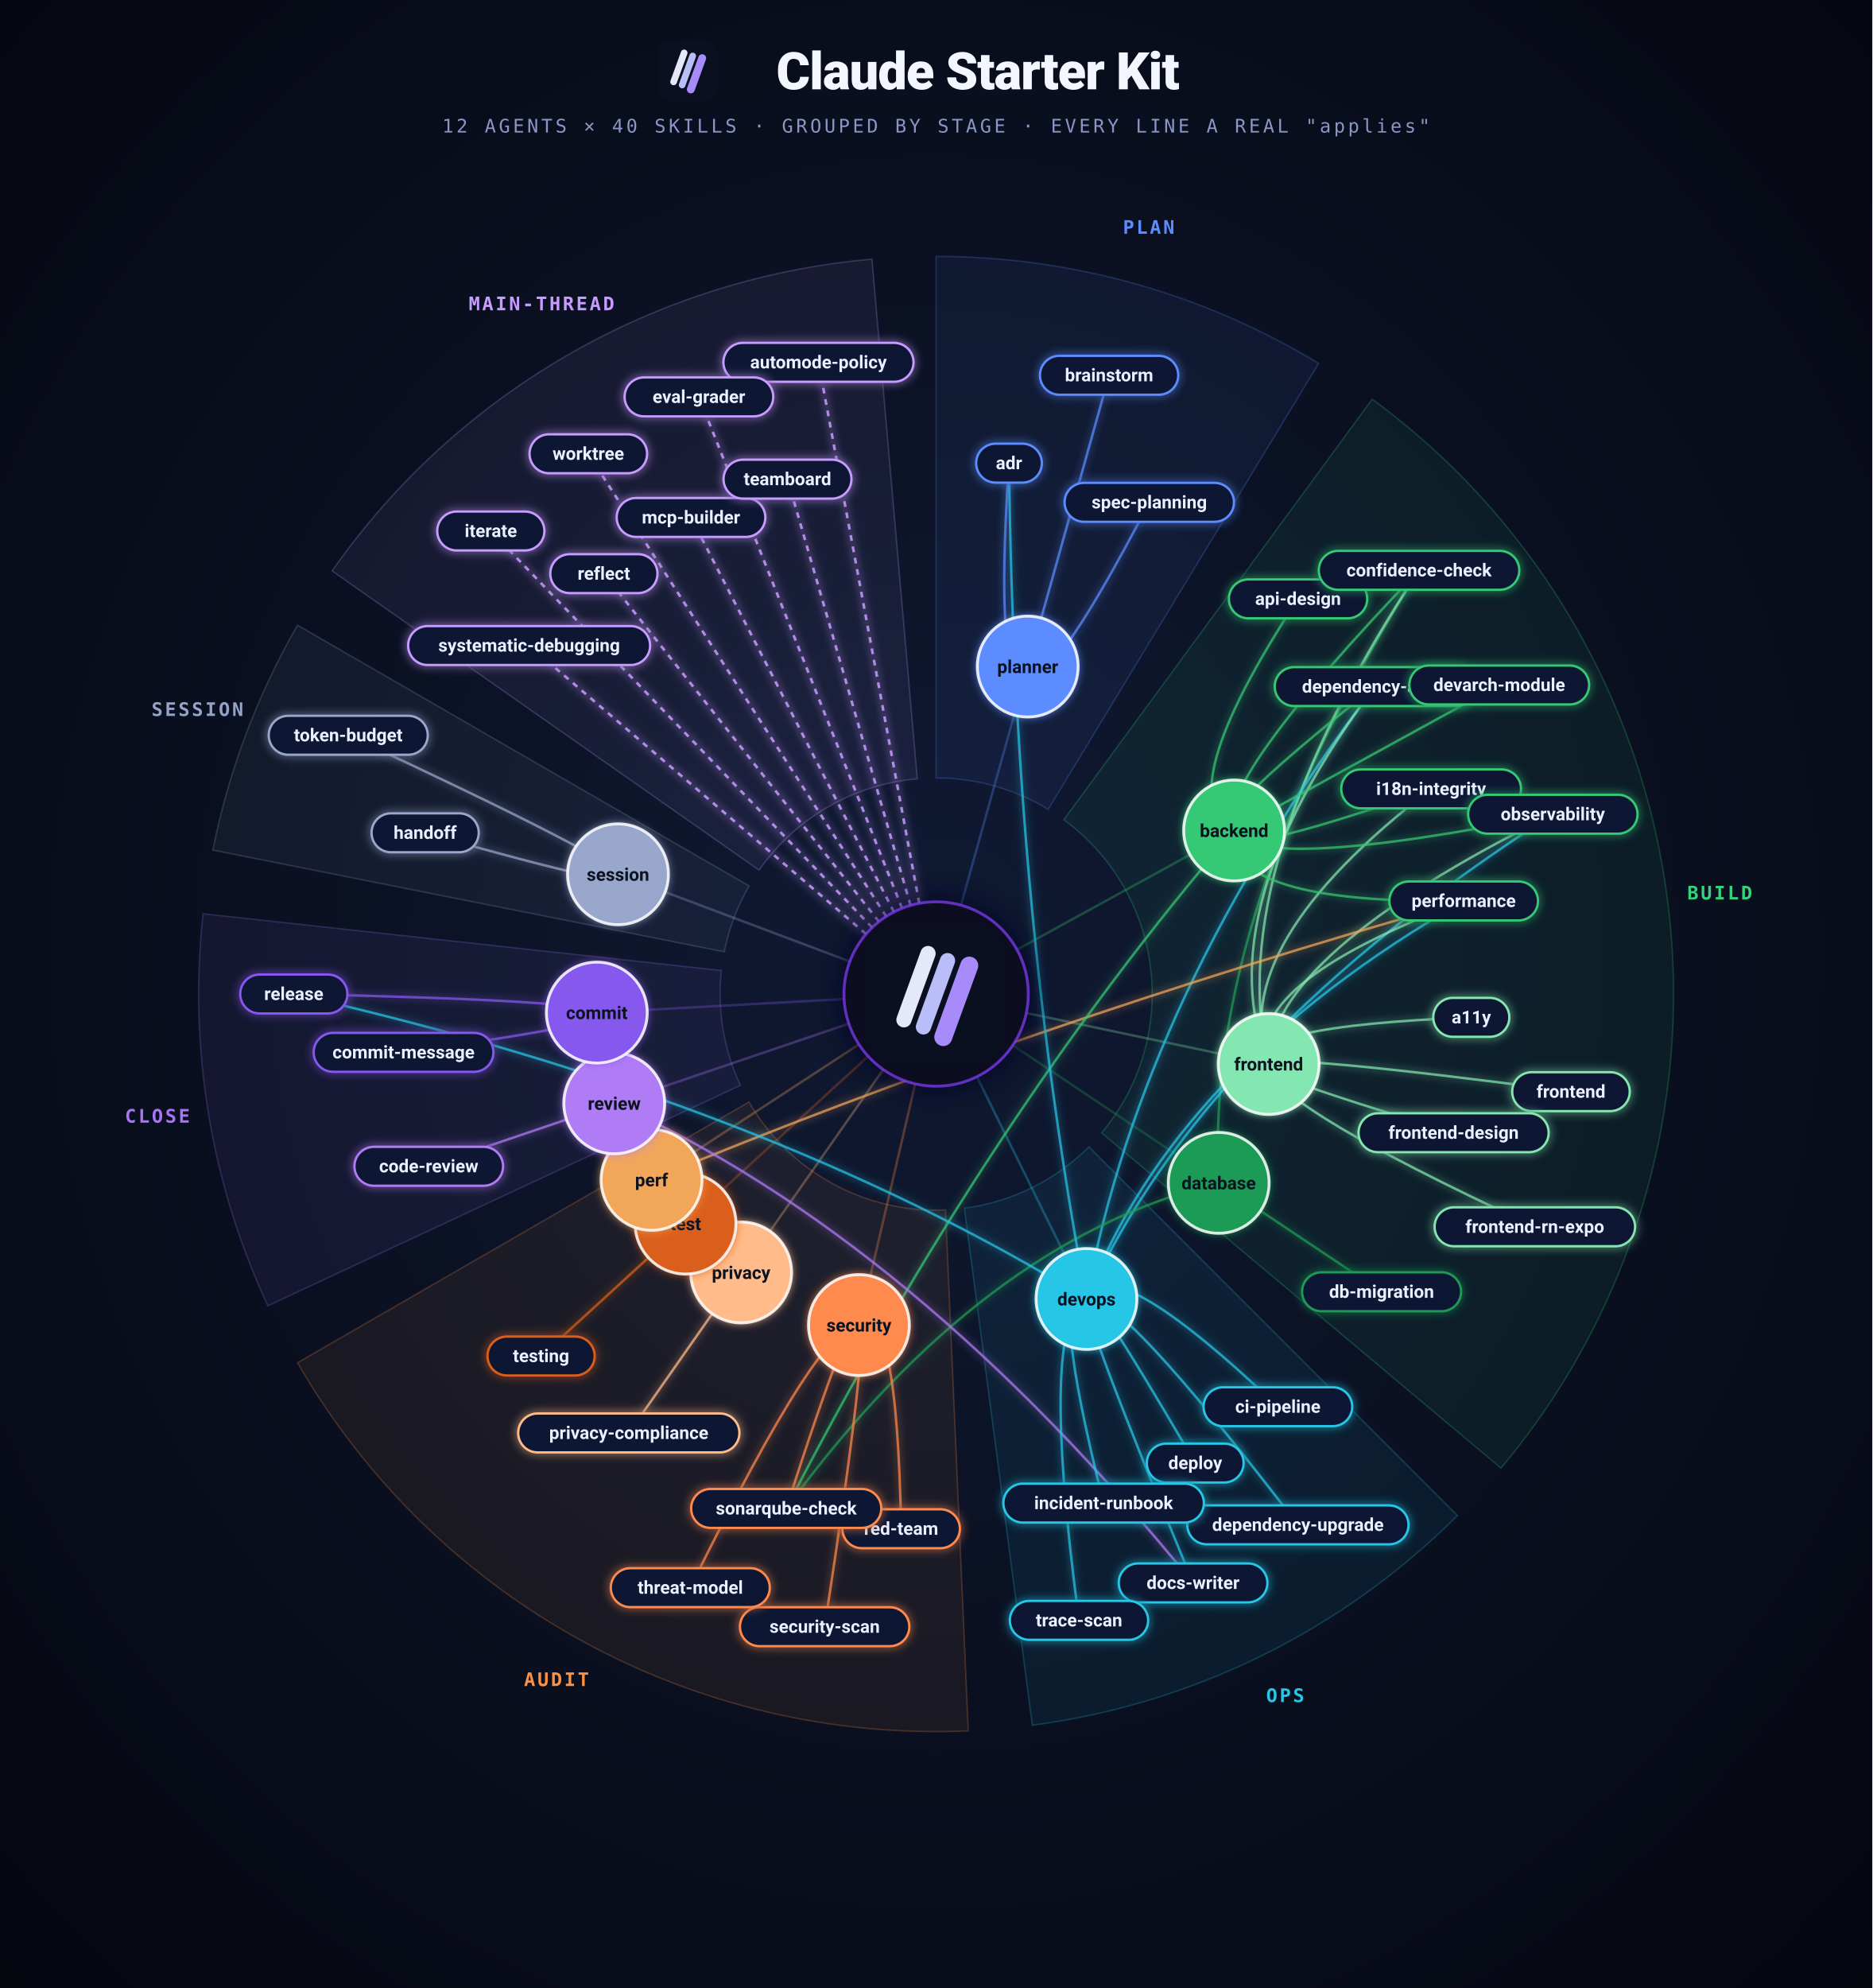
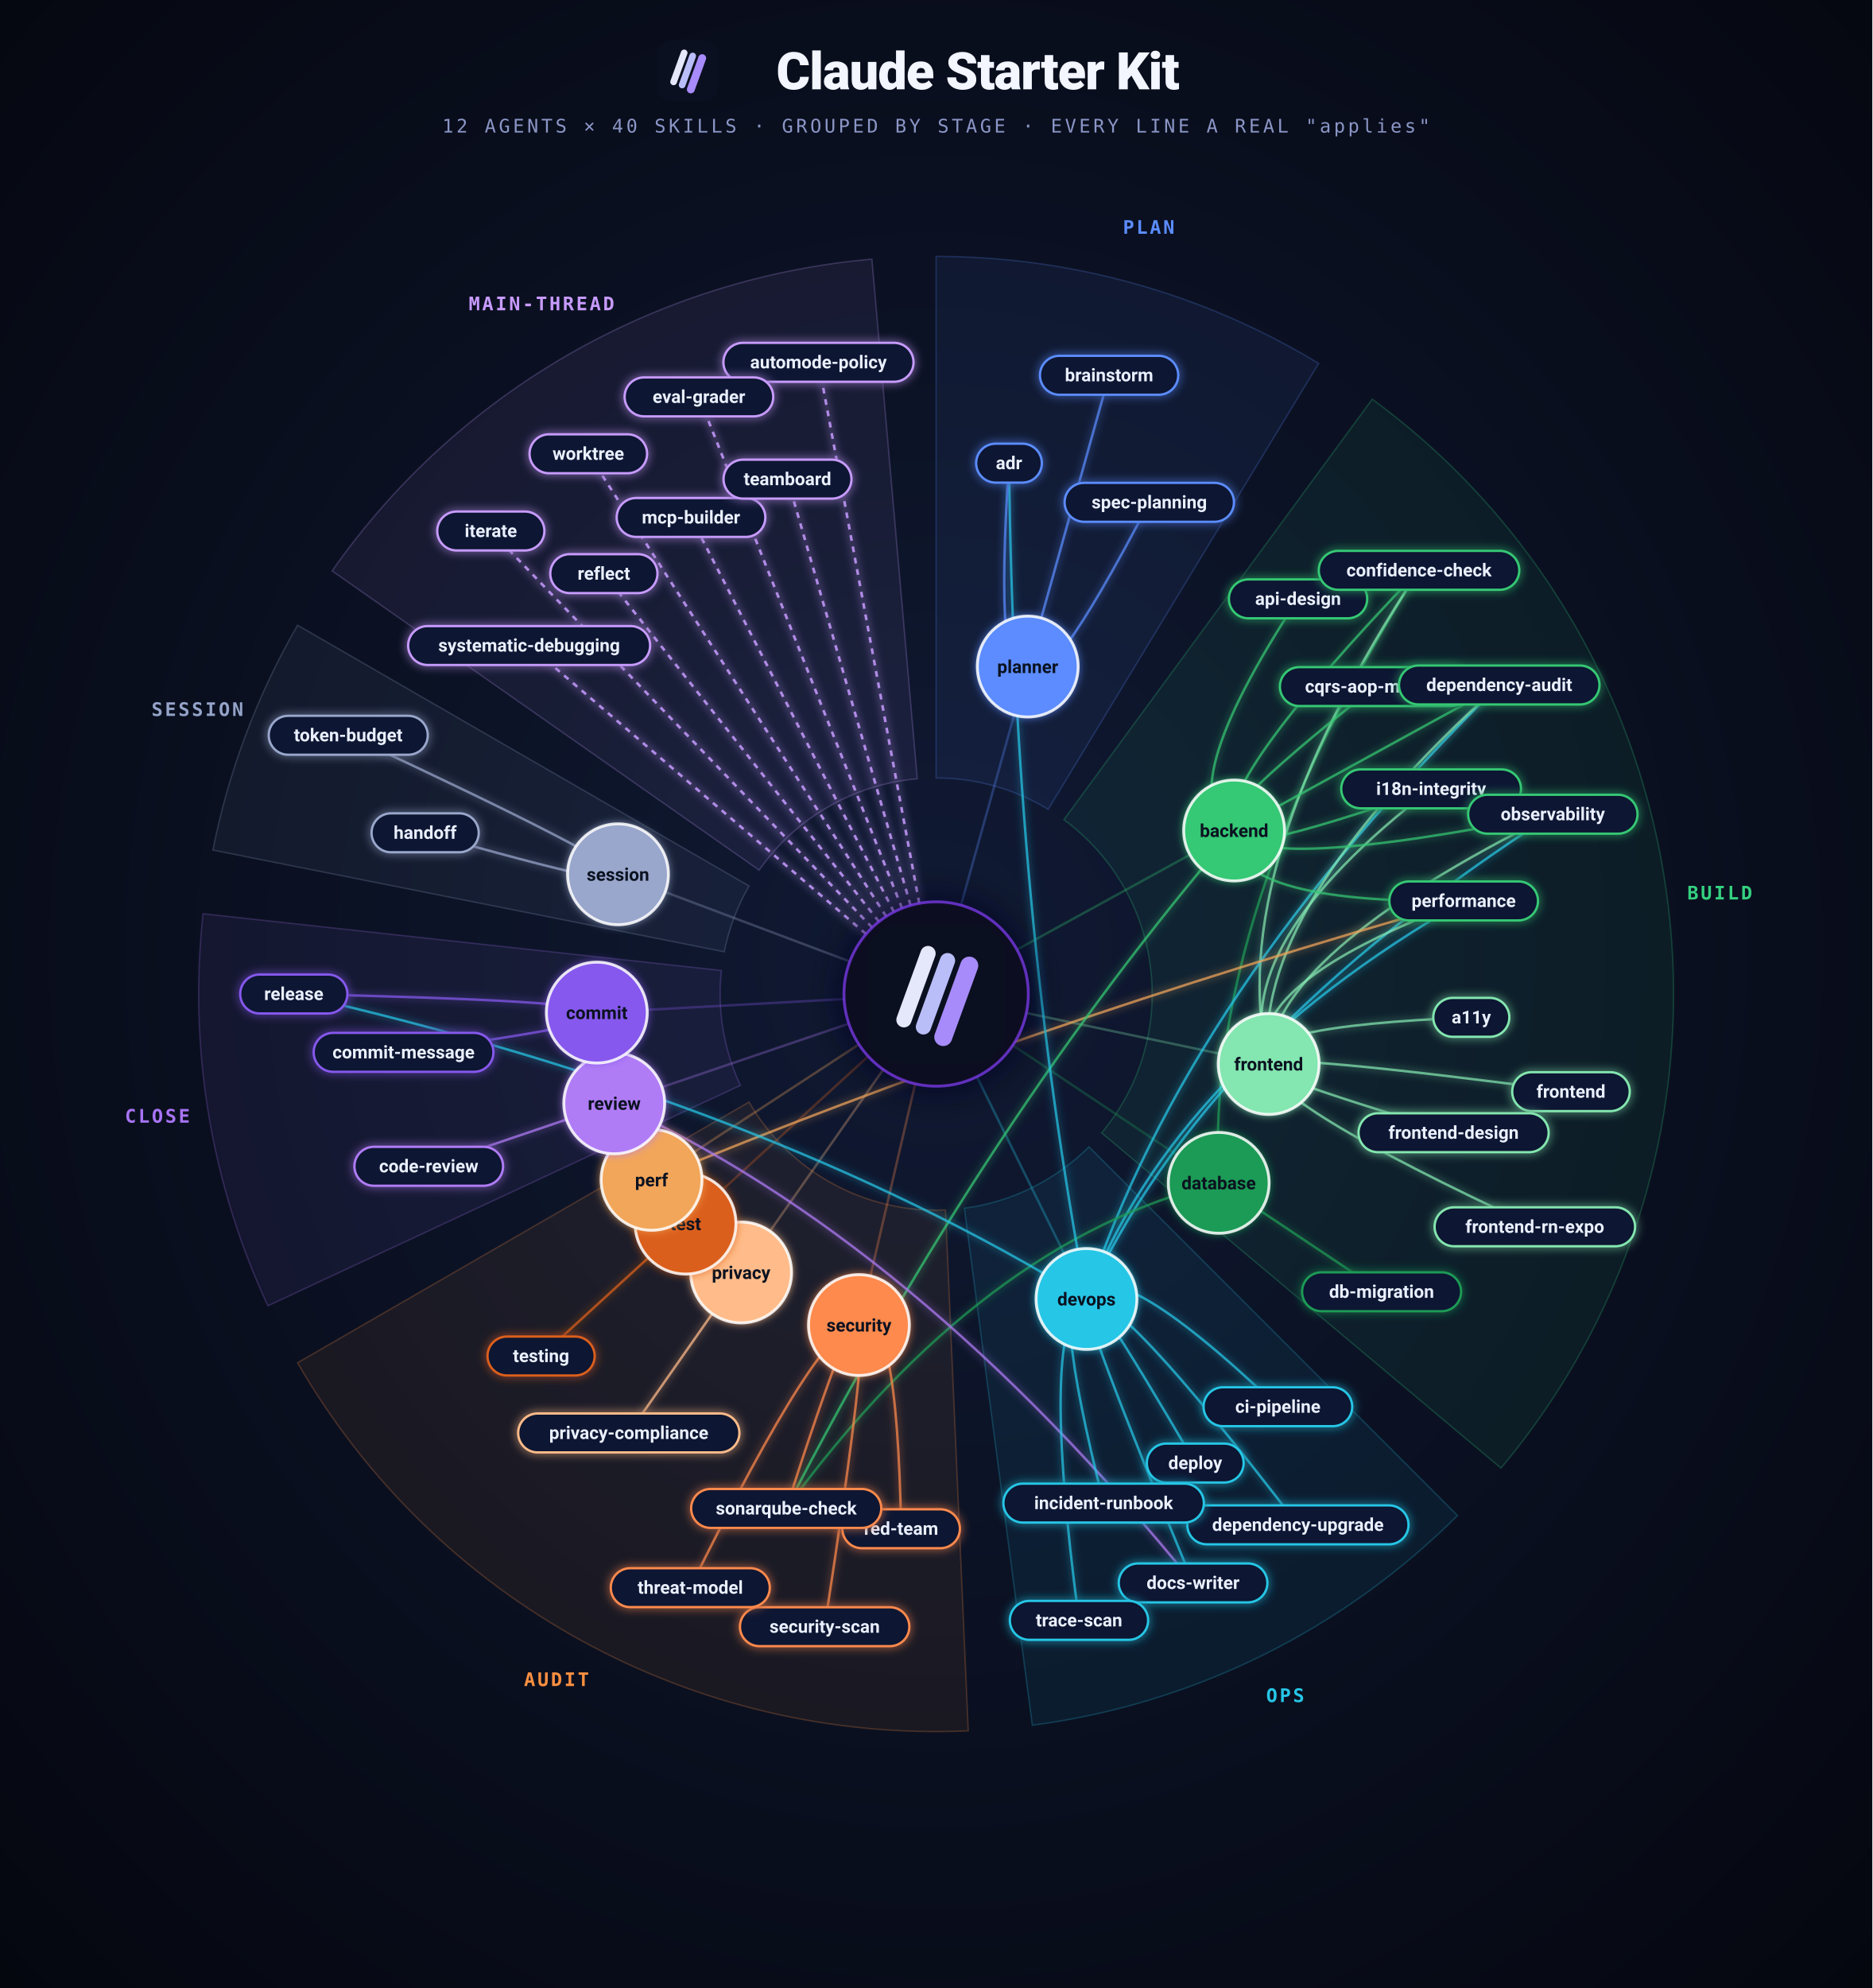
<svg xmlns="http://www.w3.org/2000/svg" viewBox="0 0 1300 1380" font-family="'Segoe UI',system-ui,-apple-system,Roboto,Helvetica,Arial,sans-serif" role="img" aria-label="Claude Starter Kit — agent/skill network">
  <defs>
    <radialGradient id="bg" cx="50%" cy="48%" r="72%">
      <stop offset="0" stop-color="#101a34" />
      <stop offset="1" stop-color="#05070f" />
    </radialGradient>
    <filter id="glow" x="-60%" y="-60%" width="220%" height="220%">
      <feGaussianBlur stdDeviation="3.2" result="b" />
      <feMerge>
        <feMergeNode in="b" />
        <feMergeNode in="SourceGraphic" />
      </feMerge>
    </filter>
    <filter id="eglow" x="-30%" y="-30%" width="160%" height="160%">
      <feGaussianBlur stdDeviation="2.4" />
    </filter>
    <filter id="corehalo" x="-90%" y="-90%" width="280%" height="280%">
      <feGaussianBlur stdDeviation="13" result="b" />
      <feMerge>
        <feMergeNode in="b" />
        <feMergeNode in="SourceGraphic" />
      </feMerge>
    </filter>
  </defs>
  <rect width="1300" height="1380" fill="url(#bg)" />
  <g transform="translate(456.5,28.0) scale(0.21)" aria-hidden="true">
    <rect width="200" height="200" rx="46" fill="#0B1020" />
    <g transform="rotate(20 100 100)">
      <rect x="58" y="38" width="22" height="124" rx="11" fill="#E5E7FB" />
      <rect x="88" y="38" width="22" height="124" rx="11" fill="#B9BEF9" />
      <rect x="118" y="32" width="26" height="136" rx="13" fill="#A78BFA" />
    </g>
  </g>
  <text x="679.0" y="62" text-anchor="middle" font-size="36" font-weight="800" fill="#f3f5ff" letter-spacing="-0.6">Claude Starter Kit</text>
  <text x="650" y="92" text-anchor="middle" font-size="13" fill="#8b96c6" font-family="ui-monospace,Menlo,monospace" letter-spacing="2">12 AGENTS × 40 SKILLS · GROUPED BY STAGE · EVERY LINE A REAL "applies"</text>
  <path d="M650.0,178.0 A512,512 0 0 1 915.6,252.3 L727.8,561.8 A150,150 0 0 0 650.0,540.0 Z" fill="#5b8cff" fill-opacity="0.07" stroke="#5b8cff" stroke-opacity="0.22" stroke-width="1" />
  <text x="797.6" y="162.3" text-anchor="middle" font-size="13" font-weight="800" fill="#5b8cff" font-family="ui-monospace,Menlo,monospace" letter-spacing="1.5">PLAN</text>
  <path d="M952.8,277.1 A512,512 0 0 1 1042.2,1019.1 L764.9,786.4 A150,150 0 0 0 738.7,569.0 Z" fill="#34d17f" fill-opacity="0.07" stroke="#34d17f" stroke-opacity="0.22" stroke-width="1" />
  <text x="1194.1" y="624.4" text-anchor="middle" font-size="13" font-weight="800" fill="#34d17f" font-family="ui-monospace,Menlo,monospace" letter-spacing="1.5">BUILD</text>
  <path d="M1012.0,1052.0 A512,512 0 0 1 716.8,1197.6 L669.6,838.7 A150,150 0 0 0 756.1,796.1 Z" fill="#26c6e6" fill-opacity="0.07" stroke="#26c6e6" stroke-opacity="0.22" stroke-width="1" />
  <text x="892.4" y="1181.5" text-anchor="middle" font-size="13" font-weight="800" fill="#26c6e6" font-family="ui-monospace,Menlo,monospace" letter-spacing="1.5">OPS</text>
  <path d="M672.3,1201.5 A512,512 0 0 1 206.6,946.0 L520.1,765.0 A150,150 0 0 0 656.5,839.9 Z" fill="#ff9040" fill-opacity="0.07" stroke="#ff9040" stroke-opacity="0.22" stroke-width="1" />
  <text x="386.4" y="1170.4" text-anchor="middle" font-size="13" font-weight="800" fill="#ff9040" font-family="ui-monospace,Menlo,monospace" letter-spacing="1.5">AUDIT</text>
  <path d="M186.0,906.4 A512,512 0 0 1 141.0,634.3 L500.9,673.7 A150,150 0 0 0 514.1,753.4 Z" fill="#a874f5" fill-opacity="0.07" stroke="#a874f5" stroke-opacity="0.22" stroke-width="1" />
  <text x="109.3" y="779.3" text-anchor="middle" font-size="13" font-weight="800" fill="#a874f5" font-family="ui-monospace,Menlo,monospace" letter-spacing="1.5">CLOSE</text>
  <path d="M147.8,590.1 A512,512 0 0 1 206.6,434.0 L520.1,615.0 A150,150 0 0 0 502.9,660.7 Z" fill="#94a3c8" fill-opacity="0.07" stroke="#94a3c8" stroke-opacity="0.22" stroke-width="1" />
  <text x="137.1" y="497.0" text-anchor="middle" font-size="13" font-weight="800" fill="#94a3c8" font-family="ui-monospace,Menlo,monospace" letter-spacing="1.5">SESSION</text>
  <path d="M230.6,396.3 A512,512 0 0 1 605.4,179.9 L636.9,540.6 A150,150 0 0 0 527.1,604.0 Z" fill="#c79bff" fill-opacity="0.07" stroke="#c79bff" stroke-opacity="0.22" stroke-width="1" />
  <text x="376.0" y="215.4" text-anchor="middle" font-size="13" font-weight="800" fill="#c79bff" font-family="ui-monospace,Menlo,monospace" letter-spacing="1.5">MAIN-THREAD</text>
  <line x1="650" y1="690" x2="713.6" y2="462.7" stroke="#5b8cff" stroke-opacity="0.30" stroke-width="1.7" />
  <line x1="650" y1="690" x2="856.9" y2="576.5" stroke="#35c874" stroke-opacity="0.30" stroke-width="1.7" />
  <line x1="650" y1="690" x2="880.9" y2="738.6" stroke="#84e6b0" stroke-opacity="0.30" stroke-width="1.7" />
  <line x1="650" y1="690" x2="846.2" y2="821.1" stroke="#1e9b57" stroke-opacity="0.30" stroke-width="1.7" />
  <line x1="650" y1="690" x2="754.4" y2="901.7" stroke="#26c6e6" stroke-opacity="0.30" stroke-width="1.7" />
  <line x1="650" y1="690" x2="596.4" y2="919.8" stroke="#ff8a4d" stroke-opacity="0.30" stroke-width="1.7" />
  <line x1="650" y1="690" x2="514.6" y2="883.3" stroke="#ffbc8a" stroke-opacity="0.30" stroke-width="1.7" />
  <line x1="650" y1="690" x2="476.0" y2="849.4" stroke="#db5f1c" stroke-opacity="0.30" stroke-width="1.7" />
  <line x1="650" y1="690" x2="452.4" y2="819.0" stroke="#f2a65a" stroke-opacity="0.30" stroke-width="1.7" />
  <line x1="650" y1="690" x2="426.5" y2="765.9" stroke="#b07cf6" stroke-opacity="0.30" stroke-width="1.7" />
  <line x1="650" y1="690" x2="414.4" y2="702.9" stroke="#8659ee" stroke-opacity="0.30" stroke-width="1.7" />
  <line x1="650" y1="690" x2="429.1" y2="606.9" stroke="#9aa7cc" stroke-opacity="0.30" stroke-width="1.7" />
  <path d="M856.9,576.5 Q810.4,554.3 901.3,415.7" fill="none" stroke="#35c874" stroke-opacity="0.20" stroke-width="5" filter="url(#eglow)" />
  <path d="M856.9,576.5 Q810.4,554.3 901.3,415.7" fill="none" stroke="#35c874" stroke-opacity="0.72" stroke-width="1.7" />
  <path d="M856.9,576.5 Q839.8,547.3 985.3,395.9" fill="none" stroke="#35c874" stroke-opacity="0.20" stroke-width="5" filter="url(#eglow)" />
  <path d="M856.9,576.5 Q839.8,547.3 985.3,395.9" fill="none" stroke="#35c874" stroke-opacity="0.72" stroke-width="1.7" />
  <path d="M846.2,821.1 Q836.0,633.0 985.3,395.9" fill="none" stroke="#1e9b57" stroke-opacity="0.20" stroke-width="5" filter="url(#eglow)" />
  <path d="M846.2,821.1 Q836.0,633.0 985.3,395.9" fill="none" stroke="#1e9b57" stroke-opacity="0.72" stroke-width="1.7" />
  <path d="M880.9,738.6 Q848.2,604.1 985.3,395.9" fill="none" stroke="#84e6b0" stroke-opacity="0.20" stroke-width="5" filter="url(#eglow)" />
  <path d="M880.9,738.6 Q848.2,604.1 985.3,395.9" fill="none" stroke="#84e6b0" stroke-opacity="0.72" stroke-width="1.7" />
+   <path d="M856.9,576.5 Q859.3,575.2 1041.0,475.5" fill="none" stroke="#35c874" stroke-opacity="0.20" stroke-width="5" filter="url(#eglow)" />
+   <path d="M856.9,576.5 Q859.3,575.2 1041.0,475.5" fill="none" stroke="#35c874" stroke-opacity="0.72" stroke-width="1.7" />
+   <path d="M754.4,901.7 Q823.4,689.0 1041.0,475.5" fill="none" stroke="#26c6e6" stroke-opacity="0.20" stroke-width="5" filter="url(#eglow)" />
+   <path d="M754.4,901.7 Q823.4,689.0 1041.0,475.5" fill="none" stroke="#26c6e6" stroke-opacity="0.72" stroke-width="1.7" />
+   <path d="M880.9,738.6 Q867.7,631.9 1041.0,475.5" fill="none" stroke="#84e6b0" stroke-opacity="0.20" stroke-width="5" filter="url(#eglow)" />
+   <path d="M880.9,738.6 Q867.7,631.9 1041.0,475.5" fill="none" stroke="#84e6b0" stroke-opacity="0.72" stroke-width="1.7" />
  <path d="M856.9,576.5 Q829.1,575.6 954.7,476.6" fill="none" stroke="#35c874" stroke-opacity="0.20" stroke-width="5" filter="url(#eglow)" />
  <path d="M856.9,576.5 Q829.1,575.6 954.7,476.6" fill="none" stroke="#35c874" stroke-opacity="0.72" stroke-width="1.7" />
-   <path d="M754.4,901.7 Q793.2,689.4 954.7,476.6" fill="none" stroke="#26c6e6" stroke-opacity="0.20" stroke-width="5" filter="url(#eglow)" />
-   <path d="M754.4,901.7 Q793.2,689.4 954.7,476.6" fill="none" stroke="#26c6e6" stroke-opacity="0.72" stroke-width="1.7" />
-   <path d="M880.9,738.6 Q837.5,632.3 954.7,476.6" fill="none" stroke="#84e6b0" stroke-opacity="0.20" stroke-width="5" filter="url(#eglow)" />
-   <path d="M880.9,738.6 Q837.5,632.3 954.7,476.6" fill="none" stroke="#84e6b0" stroke-opacity="0.72" stroke-width="1.7" />
-   <path d="M856.9,576.5 Q859.3,575.2 1041.0,475.5" fill="none" stroke="#35c874" stroke-opacity="0.20" stroke-width="5" filter="url(#eglow)" />
-   <path d="M856.9,576.5 Q859.3,575.2 1041.0,475.5" fill="none" stroke="#35c874" stroke-opacity="0.72" stroke-width="1.7" />
  <path d="M856.9,576.5 Q842.7,600.4 993.7,547.6" fill="none" stroke="#35c874" stroke-opacity="0.20" stroke-width="5" filter="url(#eglow)" />
  <path d="M856.9,576.5 Q842.7,600.4 993.7,547.6" fill="none" stroke="#35c874" stroke-opacity="0.72" stroke-width="1.7" />
  <path d="M880.9,738.6 Q851.1,657.2 993.7,547.6" fill="none" stroke="#84e6b0" stroke-opacity="0.20" stroke-width="5" filter="url(#eglow)" />
  <path d="M880.9,738.6 Q851.1,657.2 993.7,547.6" fill="none" stroke="#84e6b0" stroke-opacity="0.72" stroke-width="1.7" />
  <path d="M856.9,576.5 Q872.3,606.6 1078.2,565.2" fill="none" stroke="#35c874" stroke-opacity="0.20" stroke-width="5" filter="url(#eglow)" />
  <path d="M856.9,576.5 Q872.3,606.6 1078.2,565.2" fill="none" stroke="#35c874" stroke-opacity="0.72" stroke-width="1.7" />
  <path d="M754.4,901.7 Q836.4,720.4 1078.2,565.2" fill="none" stroke="#26c6e6" stroke-opacity="0.20" stroke-width="5" filter="url(#eglow)" />
  <path d="M754.4,901.7 Q836.4,720.4 1078.2,565.2" fill="none" stroke="#26c6e6" stroke-opacity="0.72" stroke-width="1.7" />
  <path d="M880.9,738.6 Q880.7,663.3 1078.2,565.2" fill="none" stroke="#84e6b0" stroke-opacity="0.20" stroke-width="5" filter="url(#eglow)" />
  <path d="M880.9,738.6 Q880.7,663.3 1078.2,565.2" fill="none" stroke="#84e6b0" stroke-opacity="0.72" stroke-width="1.7" />
  <path d="M856.9,576.5 Q850.6,627.7 1016.3,625.4" fill="none" stroke="#35c874" stroke-opacity="0.20" stroke-width="5" filter="url(#eglow)" />
  <path d="M856.9,576.5 Q850.6,627.7 1016.3,625.4" fill="none" stroke="#35c874" stroke-opacity="0.72" stroke-width="1.7" />
  <path d="M754.4,901.7 Q814.8,741.5 1016.3,625.4" fill="none" stroke="#26c6e6" stroke-opacity="0.20" stroke-width="5" filter="url(#eglow)" />
  <path d="M754.4,901.7 Q814.8,741.5 1016.3,625.4" fill="none" stroke="#26c6e6" stroke-opacity="0.72" stroke-width="1.7" />
  <path d="M880.9,738.6 Q859.1,684.4 1016.3,625.4" fill="none" stroke="#84e6b0" stroke-opacity="0.20" stroke-width="5" filter="url(#eglow)" />
  <path d="M880.9,738.6 Q859.1,684.4 1016.3,625.4" fill="none" stroke="#84e6b0" stroke-opacity="0.72" stroke-width="1.7" />
  <path d="M452.4,819.0 Q709.0,712.5 1016.3,625.4" fill="none" stroke="#f2a65a" stroke-opacity="0.20" stroke-width="5" filter="url(#eglow)" />
  <path d="M452.4,819.0 Q709.0,712.5 1016.3,625.4" fill="none" stroke="#f2a65a" stroke-opacity="0.72" stroke-width="1.7" />
  <path d="M856.9,576.5 Q686.0,775.3 545.9,1047.1" fill="none" stroke="#35c874" stroke-opacity="0.20" stroke-width="5" filter="url(#eglow)" />
  <path d="M856.9,576.5 Q686.0,775.3 545.9,1047.1" fill="none" stroke="#35c874" stroke-opacity="0.72" stroke-width="1.7" />
  <path d="M846.2,821.1 Q682.2,860.9 545.9,1047.1" fill="none" stroke="#1e9b57" stroke-opacity="0.20" stroke-width="5" filter="url(#eglow)" />
  <path d="M846.2,821.1 Q682.2,860.9 545.9,1047.1" fill="none" stroke="#1e9b57" stroke-opacity="0.72" stroke-width="1.7" />
  <path d="M596.4,919.8 Q594.8,895.4 545.9,1047.1" fill="none" stroke="#ff8a4d" stroke-opacity="0.20" stroke-width="5" filter="url(#eglow)" />
  <path d="M596.4,919.8 Q594.8,895.4 545.9,1047.1" fill="none" stroke="#ff8a4d" stroke-opacity="0.72" stroke-width="1.7" />
  <path d="M414.4,702.9 Q438.1,708.7 280.2,730.5" fill="none" stroke="#8659ee" stroke-opacity="0.20" stroke-width="5" filter="url(#eglow)" />
  <path d="M414.4,702.9 Q438.1,708.7 280.2,730.5" fill="none" stroke="#8659ee" stroke-opacity="0.72" stroke-width="1.7" />
  <path d="M414.4,702.9 Q411.4,694.5 204.0,690.0" fill="none" stroke="#8659ee" stroke-opacity="0.20" stroke-width="5" filter="url(#eglow)" />
  <path d="M414.4,702.9 Q411.4,694.5 204.0,690.0" fill="none" stroke="#8659ee" stroke-opacity="0.72" stroke-width="1.7" />
  <path d="M754.4,901.7 Q530.4,764.1 204.0,690.0" fill="none" stroke="#26c6e6" stroke-opacity="0.20" stroke-width="5" filter="url(#eglow)" />
  <path d="M754.4,901.7 Q530.4,764.1 204.0,690.0" fill="none" stroke="#26c6e6" stroke-opacity="0.72" stroke-width="1.7" />
  <path d="M846.2,821.1 Q826.9,808.2 959.3,896.7" fill="none" stroke="#1e9b57" stroke-opacity="0.20" stroke-width="5" filter="url(#eglow)" />
  <path d="M846.2,821.1 Q826.9,808.2 959.3,896.7" fill="none" stroke="#1e9b57" stroke-opacity="0.72" stroke-width="1.7" />
  <path d="M754.4,901.7 Q704.2,635.1 700.6,321.5" fill="none" stroke="#26c6e6" stroke-opacity="0.20" stroke-width="5" filter="url(#eglow)" />
  <path d="M754.4,901.7 Q704.2,635.1 700.6,321.5" fill="none" stroke="#26c6e6" stroke-opacity="0.72" stroke-width="1.7" />
  <path d="M713.6,462.7 Q689.9,481.5 700.6,321.5" fill="none" stroke="#5b8cff" stroke-opacity="0.20" stroke-width="5" filter="url(#eglow)" />
  <path d="M713.6,462.7 Q689.9,481.5 700.6,321.5" fill="none" stroke="#5b8cff" stroke-opacity="0.72" stroke-width="1.7" />
  <path d="M754.4,901.7 Q769.6,864.3 887.3,976.5" fill="none" stroke="#26c6e6" stroke-opacity="0.20" stroke-width="5" filter="url(#eglow)" />
  <path d="M754.4,901.7 Q769.6,864.3 887.3,976.5" fill="none" stroke="#26c6e6" stroke-opacity="0.72" stroke-width="1.7" />
  <path d="M754.4,901.7 Q774.5,893.1 901.2,1058.5" fill="none" stroke="#26c6e6" stroke-opacity="0.20" stroke-width="5" filter="url(#eglow)" />
  <path d="M754.4,901.7 Q774.5,893.1 901.2,1058.5" fill="none" stroke="#26c6e6" stroke-opacity="0.72" stroke-width="1.7" />
  <path d="M754.4,901.7 Q749.0,907.2 828.4,1098.8" fill="none" stroke="#26c6e6" stroke-opacity="0.20" stroke-width="5" filter="url(#eglow)" />
  <path d="M754.4,901.7 Q749.0,907.2 828.4,1098.8" fill="none" stroke="#26c6e6" stroke-opacity="0.72" stroke-width="1.7" />
  <path d="M426.5,765.9 Q634.2,859.6 828.4,1098.8" fill="none" stroke="#b07cf6" stroke-opacity="0.20" stroke-width="5" filter="url(#eglow)" />
  <path d="M426.5,765.9 Q634.2,859.6 828.4,1098.8" fill="none" stroke="#b07cf6" stroke-opacity="0.72" stroke-width="1.7" />
  <path d="M754.4,901.7 Q727.2,887.8 766.3,1043.4" fill="none" stroke="#26c6e6" stroke-opacity="0.20" stroke-width="5" filter="url(#eglow)" />
  <path d="M754.4,901.7 Q727.2,887.8 766.3,1043.4" fill="none" stroke="#26c6e6" stroke-opacity="0.72" stroke-width="1.7" />
  <path d="M754.4,901.7 Q721.3,916.3 749.2,1124.8" fill="none" stroke="#26c6e6" stroke-opacity="0.20" stroke-width="5" filter="url(#eglow)" />
  <path d="M754.4,901.7 Q721.3,916.3 749.2,1124.8" fill="none" stroke="#26c6e6" stroke-opacity="0.72" stroke-width="1.7" />
  <path d="M754.4,901.7 Q749.5,878.0 829.9,1015.6" fill="none" stroke="#26c6e6" stroke-opacity="0.20" stroke-width="5" filter="url(#eglow)" />
  <path d="M754.4,901.7 Q749.5,878.0 829.9,1015.6" fill="none" stroke="#26c6e6" stroke-opacity="0.72" stroke-width="1.7" />
  <path d="M880.9,738.6 Q860.9,712.7 1021.6,706.2" fill="none" stroke="#84e6b0" stroke-opacity="0.20" stroke-width="5" filter="url(#eglow)" />
  <path d="M880.9,738.6 Q860.9,712.7 1021.6,706.2" fill="none" stroke="#84e6b0" stroke-opacity="0.72" stroke-width="1.7" />
  <path d="M880.9,738.6 Q885.1,730.7 1090.8,757.8" fill="none" stroke="#84e6b0" stroke-opacity="0.20" stroke-width="5" filter="url(#eglow)" />
  <path d="M880.9,738.6 Q885.1,730.7 1090.8,757.8" fill="none" stroke="#84e6b0" stroke-opacity="0.72" stroke-width="1.7" />
  <path d="M880.9,738.6 Q856.6,740.7 1009.3,786.3" fill="none" stroke="#84e6b0" stroke-opacity="0.20" stroke-width="5" filter="url(#eglow)" />
  <path d="M880.9,738.6 Q856.6,740.7 1009.3,786.3" fill="none" stroke="#84e6b0" stroke-opacity="0.72" stroke-width="1.7" />
  <path d="M880.9,738.6 Q876.3,763.6 1065.7,851.6" fill="none" stroke="#84e6b0" stroke-opacity="0.20" stroke-width="5" filter="url(#eglow)" />
  <path d="M880.9,738.6 Q876.3,763.6 1065.7,851.6" fill="none" stroke="#84e6b0" stroke-opacity="0.72" stroke-width="1.7" />
  <path d="M713.6,462.7 Q714.3,460.1 770.1,260.5" fill="none" stroke="#5b8cff" stroke-opacity="0.20" stroke-width="5" filter="url(#eglow)" />
  <path d="M713.6,462.7 Q714.3,460.1 770.1,260.5" fill="none" stroke="#5b8cff" stroke-opacity="0.72" stroke-width="1.7" />
  <path d="M713.6,462.7 Q724.0,491.0 798.0,348.7" fill="none" stroke="#5b8cff" stroke-opacity="0.20" stroke-width="5" filter="url(#eglow)" />
  <path d="M713.6,462.7 Q724.0,491.0 798.0,348.7" fill="none" stroke="#5b8cff" stroke-opacity="0.72" stroke-width="1.7" />
  <path d="M514.6,883.3 Q527.9,864.3 436.6,994.7" fill="none" stroke="#ffbc8a" stroke-opacity="0.20" stroke-width="5" filter="url(#eglow)" />
  <path d="M514.6,883.3 Q527.9,864.3 436.6,994.7" fill="none" stroke="#ffbc8a" stroke-opacity="0.72" stroke-width="1.7" />
  <path d="M426.5,765.9 Q448.5,758.4 297.7,809.6" fill="none" stroke="#b07cf6" stroke-opacity="0.20" stroke-width="5" filter="url(#eglow)" />
  <path d="M426.5,765.9 Q448.5,758.4 297.7,809.6" fill="none" stroke="#b07cf6" stroke-opacity="0.72" stroke-width="1.7" />
  <path d="M596.4,919.8 Q622.7,900.4 625.7,1061.2" fill="none" stroke="#ff8a4d" stroke-opacity="0.20" stroke-width="5" filter="url(#eglow)" />
  <path d="M596.4,919.8 Q622.7,900.4 625.7,1061.2" fill="none" stroke="#ff8a4d" stroke-opacity="0.72" stroke-width="1.7" />
  <path d="M596.4,919.8 Q604.1,924.2 572.6,1129.2" fill="none" stroke="#ff8a4d" stroke-opacity="0.20" stroke-width="5" filter="url(#eglow)" />
  <path d="M596.4,919.8 Q604.1,924.2 572.6,1129.2" fill="none" stroke="#ff8a4d" stroke-opacity="0.72" stroke-width="1.7" />
  <path d="M596.4,919.8 Q571.5,914.7 479.3,1102.1" fill="none" stroke="#ff8a4d" stroke-opacity="0.20" stroke-width="5" filter="url(#eglow)" />
  <path d="M596.4,919.8 Q571.5,914.7 479.3,1102.1" fill="none" stroke="#ff8a4d" stroke-opacity="0.72" stroke-width="1.7" />
  <path d="M429.1,606.9 Q448.5,621.8 295.2,578.1" fill="none" stroke="#9aa7cc" stroke-opacity="0.20" stroke-width="5" filter="url(#eglow)" />
  <path d="M429.1,606.9 Q448.5,621.8 295.2,578.1" fill="none" stroke="#9aa7cc" stroke-opacity="0.72" stroke-width="1.7" />
  <path d="M429.1,606.9 Q429.8,598.0 241.8,510.4" fill="none" stroke="#9aa7cc" stroke-opacity="0.20" stroke-width="5" filter="url(#eglow)" />
  <path d="M429.1,606.9 Q429.8,598.0 241.8,510.4" fill="none" stroke="#9aa7cc" stroke-opacity="0.72" stroke-width="1.7" />
  <path d="M476.0,849.4 Q493.1,833.8 375.7,941.3" fill="none" stroke="#db5f1c" stroke-opacity="0.20" stroke-width="5" filter="url(#eglow)" />
  <path d="M476.0,849.4 Q493.1,833.8 375.7,941.3" fill="none" stroke="#db5f1c" stroke-opacity="0.72" stroke-width="1.7" />
  <path d="M650.0,690.0 Q551.1,605.3 367.4,448.1" fill="none" stroke="#c79bff" stroke-opacity="0.22" stroke-width="5" filter="url(#eglow)" />
  <path d="M650.0,690.0 Q551.1,605.3 367.4,448.1" fill="none" stroke="#c79bff" stroke-opacity="0.85" stroke-width="1.8" stroke-dasharray="4 4" />
  <path d="M650.0,690.0 Q541.8,577.5 340.8,368.6" fill="none" stroke="#c79bff" stroke-opacity="0.22" stroke-width="5" filter="url(#eglow)" />
  <path d="M650.0,690.0 Q541.8,577.5 340.8,368.6" fill="none" stroke="#c79bff" stroke-opacity="0.85" stroke-width="1.8" stroke-dasharray="4 4" />
  <path d="M650.0,690.0 Q569.2,587.9 419.3,398.2" fill="none" stroke="#c79bff" stroke-opacity="0.22" stroke-width="5" filter="url(#eglow)" />
  <path d="M650.0,690.0 Q569.2,587.9 419.3,398.2" fill="none" stroke="#c79bff" stroke-opacity="0.85" stroke-width="1.8" stroke-dasharray="4 4" />
  <path d="M650.0,690.0 Q565.5,558.8 408.5,315.0" fill="none" stroke="#c79bff" stroke-opacity="0.22" stroke-width="5" filter="url(#eglow)" />
  <path d="M650.0,690.0 Q565.5,558.8 408.5,315.0" fill="none" stroke="#c79bff" stroke-opacity="0.85" stroke-width="1.8" stroke-dasharray="4 4" />
  <path d="M650.0,690.0 Q590.4,574.2 479.8,359.2" fill="none" stroke="#c79bff" stroke-opacity="0.22" stroke-width="5" filter="url(#eglow)" />
  <path d="M650.0,690.0 Q590.4,574.2 479.8,359.2" fill="none" stroke="#c79bff" stroke-opacity="0.85" stroke-width="1.8" stroke-dasharray="4 4" />
  <path d="M650.0,690.0 Q592.4,544.9 485.3,275.5" fill="none" stroke="#c79bff" stroke-opacity="0.22" stroke-width="5" filter="url(#eglow)" />
  <path d="M650.0,690.0 Q592.4,544.9 485.3,275.5" fill="none" stroke="#c79bff" stroke-opacity="0.85" stroke-width="1.8" stroke-dasharray="4 4" />
  <path d="M650.0,690.0 Q613.9,564.9 546.8,332.6" fill="none" stroke="#c79bff" stroke-opacity="0.22" stroke-width="5" filter="url(#eglow)" />
  <path d="M650.0,690.0 Q613.9,564.9 546.8,332.6" fill="none" stroke="#c79bff" stroke-opacity="0.85" stroke-width="1.8" stroke-dasharray="4 4" />
  <path d="M650.0,690.0 Q621.4,536.5 568.3,251.5" fill="none" stroke="#c79bff" stroke-opacity="0.22" stroke-width="5" filter="url(#eglow)" />
  <path d="M650.0,690.0 Q621.4,536.5 568.3,251.5" fill="none" stroke="#c79bff" stroke-opacity="0.85" stroke-width="1.8" stroke-dasharray="4 4" />
  <rect x="995.2" y="692.7" width="52.8" height="27" rx="13.5" fill="#0f1830" stroke="#84e6b0" stroke-width="1.6" filter="url(#glow)" />
  <text x="1021.6" y="710.4" text-anchor="middle" font-size="12.5" font-weight="600" fill="#eaf0ff">a11y</text>
  <rect x="677.8" y="308.0" width="45.6" height="27" rx="13.5" fill="#0f1830" stroke="#5b8cff" stroke-width="1.6" filter="url(#glow)" />
  <text x="700.6" y="325.7" text-anchor="middle" font-size="12.5" font-weight="600" fill="#eaf0ff">adr</text>
  <rect x="853.3" y="402.2" width="96.0" height="27" rx="13.5" fill="#0f1830" stroke="#35c874" stroke-width="1.6" filter="url(#glow)" />
  <text x="901.3" y="419.9" text-anchor="middle" font-size="12.5" font-weight="600" fill="#eaf0ff">api-design</text>
  <rect x="502.3" y="238.0" width="132.0" height="27" rx="13.5" fill="#0f1830" stroke="#c79bff" stroke-width="1.6" filter="url(#glow)" />
  <text x="568.3" y="255.7" text-anchor="middle" font-size="12.5" font-weight="600" fill="#eaf0ff">automode-policy</text>
  <rect x="722.1" y="247.0" width="96.0" height="27" rx="13.5" fill="#0f1830" stroke="#5b8cff" stroke-width="1.6" filter="url(#glow)" />
  <text x="770.1" y="264.7" text-anchor="middle" font-size="12.5" font-weight="600" fill="#eaf0ff">brainstorm</text>
  <rect x="835.7" y="963.0" width="103.2" height="27" rx="13.5" fill="#0f1830" stroke="#26c6e6" stroke-width="1.6" filter="url(#glow)" />
  <text x="887.3" y="980.7" text-anchor="middle" font-size="12.5" font-weight="600" fill="#eaf0ff">ci-pipeline</text>
  <rect x="246.1" y="796.1" width="103.2" height="27" rx="13.5" fill="#0f1830" stroke="#b07cf6" stroke-width="1.6" filter="url(#glow)" />
  <text x="297.7" y="813.8" text-anchor="middle" font-size="12.5" font-weight="600" fill="#eaf0ff">code-review</text>
  <rect x="217.8" y="717.0" width="124.8" height="27" rx="13.5" fill="#0f1830" stroke="#8659ee" stroke-width="1.6" filter="url(#glow)" />
  <text x="280.2" y="734.7" text-anchor="middle" font-size="12.5" font-weight="600" fill="#eaf0ff">commit-message</text>
  <rect x="915.7" y="382.4" width="139.2" height="27" rx="13.5" fill="#0f1830" stroke="#35c874" stroke-width="1.6" filter="url(#glow)" />
  <text x="985.3" y="400.1" text-anchor="middle" font-size="12.5" font-weight="600" fill="#eaf0ff">confidence-check</text>
+   <rect x="888.7" y="463.1" width="132.0" height="27" rx="13.5" fill="#0f1830" stroke="#35c874" stroke-width="1.6" filter="url(#glow)" />
+   <text x="954.7" y="480.8" text-anchor="middle" font-size="12.5" font-weight="600" fill="#eaf0ff">cqrs-aop-module</text>
  <rect x="904.1" y="883.2" width="110.4" height="27" rx="13.5" fill="#0f1830" stroke="#1e9b57" stroke-width="1.6" filter="url(#glow)" />
  <text x="959.3" y="900.9" text-anchor="middle" font-size="12.5" font-weight="600" fill="#eaf0ff">db-migration</text>
-   <rect x="885.1" y="463.1" width="139.2" height="27" rx="13.5" fill="#0f1830" stroke="#35c874" stroke-width="1.6" filter="url(#glow)" />
-   <text x="954.7" y="480.8" text-anchor="middle" font-size="12.5" font-weight="600" fill="#eaf0ff">dependency-audit</text>
+   <rect x="971.4" y="462.0" width="139.2" height="27" rx="13.5" fill="#0f1830" stroke="#35c874" stroke-width="1.6" filter="url(#glow)" />
+   <text x="1041.0" y="479.7" text-anchor="middle" font-size="12.5" font-weight="600" fill="#eaf0ff">dependency-audit</text>
  <rect x="824.4" y="1045.0" width="153.6" height="27" rx="13.5" fill="#0f1830" stroke="#26c6e6" stroke-width="1.6" filter="url(#glow)" />
  <text x="901.2" y="1062.7" text-anchor="middle" font-size="12.5" font-weight="600" fill="#eaf0ff">dependency-upgrade</text>
  <rect x="796.3" y="1002.1" width="67.2" height="27" rx="13.5" fill="#0f1830" stroke="#26c6e6" stroke-width="1.6" filter="url(#glow)" />
  <text x="829.9" y="1019.8" text-anchor="middle" font-size="12.5" font-weight="600" fill="#eaf0ff">deploy</text>
-   <rect x="978.6" y="462.0" width="124.8" height="27" rx="13.5" fill="#0f1830" stroke="#35c874" stroke-width="1.6" filter="url(#glow)" />
-   <text x="1041.0" y="479.7" text-anchor="middle" font-size="12.5" font-weight="600" fill="#eaf0ff">devarch-module</text>
  <rect x="776.8" y="1085.3" width="103.2" height="27" rx="13.5" fill="#0f1830" stroke="#26c6e6" stroke-width="1.6" filter="url(#glow)" />
  <text x="828.4" y="1103.0" text-anchor="middle" font-size="12.5" font-weight="600" fill="#eaf0ff">docs-writer</text>
  <rect x="433.7" y="262.0" width="103.2" height="27" rx="13.5" fill="#0f1830" stroke="#c79bff" stroke-width="1.6" filter="url(#glow)" />
  <text x="485.3" y="279.7" text-anchor="middle" font-size="12.5" font-weight="600" fill="#eaf0ff">eval-grader</text>
  <rect x="1050.0" y="744.3" width="81.6" height="27" rx="13.5" fill="#0f1830" stroke="#84e6b0" stroke-width="1.6" filter="url(#glow)" />
  <text x="1090.8" y="762.0" text-anchor="middle" font-size="12.5" font-weight="600" fill="#eaf0ff">frontend</text>
  <rect x="943.3" y="772.8" width="132.0" height="27" rx="13.5" fill="#0f1830" stroke="#84e6b0" stroke-width="1.6" filter="url(#glow)" />
  <text x="1009.3" y="790.5" text-anchor="middle" font-size="12.5" font-weight="600" fill="#eaf0ff">frontend-design</text>
  <rect x="996.1" y="838.1" width="139.2" height="27" rx="13.5" fill="#0f1830" stroke="#84e6b0" stroke-width="1.6" filter="url(#glow)" />
  <text x="1065.7" y="855.8" text-anchor="middle" font-size="12.5" font-weight="600" fill="#eaf0ff">frontend-rn-expo</text>
  <rect x="258.0" y="564.6" width="74.4" height="27" rx="13.5" fill="#0f1830" stroke="#9aa7cc" stroke-width="1.6" filter="url(#glow)" />
  <text x="295.2" y="582.3" text-anchor="middle" font-size="12.5" font-weight="600" fill="#eaf0ff">handoff</text>
  <rect x="931.3" y="534.1" width="124.8" height="27" rx="13.5" fill="#0f1830" stroke="#35c874" stroke-width="1.6" filter="url(#glow)" />
  <text x="993.7" y="551.8" text-anchor="middle" font-size="12.5" font-weight="600" fill="#eaf0ff">i18n-integrity</text>
  <rect x="696.7" y="1029.9" width="139.2" height="27" rx="13.5" fill="#0f1830" stroke="#26c6e6" stroke-width="1.6" filter="url(#glow)" />
  <text x="766.3" y="1047.6" text-anchor="middle" font-size="12.5" font-weight="600" fill="#eaf0ff">incident-runbook</text>
  <rect x="303.6" y="355.1" width="74.4" height="27" rx="13.5" fill="#0f1830" stroke="#c79bff" stroke-width="1.6" filter="url(#glow)" />
  <text x="340.8" y="372.8" text-anchor="middle" font-size="12.5" font-weight="600" fill="#eaf0ff">iterate</text>
  <rect x="428.2" y="345.7" width="103.2" height="27" rx="13.5" fill="#0f1830" stroke="#c79bff" stroke-width="1.6" filter="url(#glow)" />
  <text x="479.8" y="363.4" text-anchor="middle" font-size="12.5" font-weight="600" fill="#eaf0ff">mcp-builder</text>
  <rect x="1019.4" y="551.7" width="117.6" height="27" rx="13.5" fill="#0f1830" stroke="#35c874" stroke-width="1.6" filter="url(#glow)" />
  <text x="1078.2" y="569.4" text-anchor="middle" font-size="12.5" font-weight="600" fill="#eaf0ff">observability</text>
  <rect x="964.7" y="611.9" width="103.2" height="27" rx="13.5" fill="#0f1830" stroke="#35c874" stroke-width="1.6" filter="url(#glow)" />
  <text x="1016.3" y="629.6" text-anchor="middle" font-size="12.5" font-weight="600" fill="#eaf0ff">performance</text>
  <rect x="359.8" y="981.2" width="153.6" height="27" rx="13.5" fill="#0f1830" stroke="#ffbc8a" stroke-width="1.6" filter="url(#glow)" />
  <text x="436.6" y="998.9" text-anchor="middle" font-size="12.5" font-weight="600" fill="#eaf0ff">privacy-compliance</text>
  <rect x="584.9" y="1047.7" width="81.6" height="27" rx="13.5" fill="#0f1830" stroke="#ff8a4d" stroke-width="1.6" filter="url(#glow)" />
  <text x="625.7" y="1065.4" text-anchor="middle" font-size="12.5" font-weight="600" fill="#eaf0ff">red-team</text>
  <rect x="382.1" y="384.7" width="74.4" height="27" rx="13.5" fill="#0f1830" stroke="#c79bff" stroke-width="1.6" filter="url(#glow)" />
  <text x="419.3" y="402.4" text-anchor="middle" font-size="12.5" font-weight="600" fill="#eaf0ff">reflect</text>
  <rect x="166.8" y="676.5" width="74.4" height="27" rx="13.5" fill="#0f1830" stroke="#8659ee" stroke-width="1.6" filter="url(#glow)" />
  <text x="204.0" y="694.2" text-anchor="middle" font-size="12.5" font-weight="600" fill="#eaf0ff">release</text>
  <rect x="513.8" y="1115.7" width="117.6" height="27" rx="13.5" fill="#0f1830" stroke="#ff8a4d" stroke-width="1.6" filter="url(#glow)" />
  <text x="572.6" y="1133.4" text-anchor="middle" font-size="12.5" font-weight="600" fill="#eaf0ff">security-scan</text>
  <rect x="479.9" y="1033.6" width="132.0" height="27" rx="13.5" fill="#0f1830" stroke="#ff8a4d" stroke-width="1.6" filter="url(#glow)" />
  <text x="545.9" y="1051.3" text-anchor="middle" font-size="12.5" font-weight="600" fill="#eaf0ff">sonarqube-check</text>
  <rect x="739.2" y="335.2" width="117.6" height="27" rx="13.5" fill="#0f1830" stroke="#5b8cff" stroke-width="1.6" filter="url(#glow)" />
  <text x="798.0" y="352.9" text-anchor="middle" font-size="12.5" font-weight="600" fill="#eaf0ff">spec-planning</text>
  <rect x="283.4" y="434.6" width="168.0" height="27" rx="13.5" fill="#0f1830" stroke="#c79bff" stroke-width="1.6" filter="url(#glow)" />
  <text x="367.4" y="452.3" text-anchor="middle" font-size="12.5" font-weight="600" fill="#eaf0ff">systematic-debugging</text>
  <rect x="502.4" y="319.1" width="88.8" height="27" rx="13.5" fill="#0f1830" stroke="#c79bff" stroke-width="1.6" filter="url(#glow)" />
  <text x="546.8" y="336.8" text-anchor="middle" font-size="12.5" font-weight="600" fill="#eaf0ff">teamboard</text>
  <rect x="338.5" y="927.8" width="74.4" height="27" rx="13.5" fill="#0f1830" stroke="#db5f1c" stroke-width="1.6" filter="url(#glow)" />
  <text x="375.7" y="945.5" text-anchor="middle" font-size="12.5" font-weight="600" fill="#eaf0ff">testing</text>
  <rect x="424.1" y="1088.6" width="110.4" height="27" rx="13.5" fill="#0f1830" stroke="#ff8a4d" stroke-width="1.6" filter="url(#glow)" />
  <text x="479.3" y="1106.3" text-anchor="middle" font-size="12.5" font-weight="600" fill="#eaf0ff">threat-model</text>
  <rect x="186.6" y="496.9" width="110.4" height="27" rx="13.5" fill="#0f1830" stroke="#9aa7cc" stroke-width="1.6" filter="url(#glow)" />
  <text x="241.8" y="514.6" text-anchor="middle" font-size="12.5" font-weight="600" fill="#eaf0ff">token-budget</text>
  <rect x="701.2" y="1111.3" width="96.0" height="27" rx="13.5" fill="#0f1830" stroke="#26c6e6" stroke-width="1.6" filter="url(#glow)" />
  <text x="749.2" y="1129.0" text-anchor="middle" font-size="12.5" font-weight="600" fill="#eaf0ff">trace-scan</text>
  <rect x="367.7" y="301.5" width="81.6" height="27" rx="13.5" fill="#0f1830" stroke="#c79bff" stroke-width="1.6" filter="url(#glow)" />
  <text x="408.5" y="319.2" text-anchor="middle" font-size="12.5" font-weight="600" fill="#eaf0ff">worktree</text>
  <g>
    <circle cx="713.6" cy="462.7" r="35" fill="#5b8cff" filter="url(#glow)" />
    <circle cx="713.6" cy="462.7" r="35" fill="none" stroke="#ffffff" stroke-opacity="0.85" stroke-width="2" />
    <text x="713.6" y="467.2" text-anchor="middle" font-size="12.5" font-weight="700" fill="#0b1220">planner</text>
  </g>
  <g>
    <circle cx="856.9" cy="576.5" r="35" fill="#35c874" filter="url(#glow)" />
    <circle cx="856.9" cy="576.5" r="35" fill="none" stroke="#ffffff" stroke-opacity="0.85" stroke-width="2" />
    <text x="856.9" y="581.0" text-anchor="middle" font-size="12.5" font-weight="700" fill="#0b1220">backend</text>
  </g>
  <g>
    <circle cx="880.9" cy="738.6" r="35" fill="#84e6b0" filter="url(#glow)" />
    <circle cx="880.9" cy="738.6" r="35" fill="none" stroke="#ffffff" stroke-opacity="0.85" stroke-width="2" />
    <text x="880.9" y="743.1" text-anchor="middle" font-size="12.5" font-weight="700" fill="#0b1220">frontend</text>
  </g>
  <g>
    <circle cx="846.2" cy="821.1" r="35" fill="#1e9b57" filter="url(#glow)" />
    <circle cx="846.2" cy="821.1" r="35" fill="none" stroke="#ffffff" stroke-opacity="0.85" stroke-width="2" />
    <text x="846.2" y="825.6" text-anchor="middle" font-size="12.5" font-weight="700" fill="#0b1220">database</text>
  </g>
  <g>
    <circle cx="754.4" cy="901.7" r="35" fill="#26c6e6" filter="url(#glow)" />
    <circle cx="754.4" cy="901.7" r="35" fill="none" stroke="#ffffff" stroke-opacity="0.85" stroke-width="2" />
    <text x="754.4" y="906.2" text-anchor="middle" font-size="12.5" font-weight="700" fill="#0b1220">devops</text>
  </g>
  <g>
    <circle cx="596.4" cy="919.8" r="35" fill="#ff8a4d" filter="url(#glow)" />
    <circle cx="596.4" cy="919.8" r="35" fill="none" stroke="#ffffff" stroke-opacity="0.85" stroke-width="2" />
    <text x="596.4" y="924.3" text-anchor="middle" font-size="12.5" font-weight="700" fill="#0b1220">security</text>
  </g>
  <g>
    <circle cx="514.6" cy="883.3" r="35" fill="#ffbc8a" filter="url(#glow)" />
    <circle cx="514.6" cy="883.3" r="35" fill="none" stroke="#ffffff" stroke-opacity="0.85" stroke-width="2" />
    <text x="514.6" y="887.8" text-anchor="middle" font-size="12.5" font-weight="700" fill="#0b1220">privacy</text>
  </g>
  <g>
    <circle cx="476.0" cy="849.4" r="35" fill="#db5f1c" filter="url(#glow)" />
    <circle cx="476.0" cy="849.4" r="35" fill="none" stroke="#ffffff" stroke-opacity="0.85" stroke-width="2" />
    <text x="476.0" y="853.9" text-anchor="middle" font-size="12.5" font-weight="700" fill="#0b1220">test</text>
  </g>
  <g>
    <circle cx="452.4" cy="819.0" r="35" fill="#f2a65a" filter="url(#glow)" />
    <circle cx="452.4" cy="819.0" r="35" fill="none" stroke="#ffffff" stroke-opacity="0.85" stroke-width="2" />
    <text x="452.4" y="823.5" text-anchor="middle" font-size="12.5" font-weight="700" fill="#0b1220">perf</text>
  </g>
  <g>
    <circle cx="426.5" cy="765.9" r="35" fill="#b07cf6" filter="url(#glow)" />
    <circle cx="426.5" cy="765.9" r="35" fill="none" stroke="#ffffff" stroke-opacity="0.85" stroke-width="2" />
    <text x="426.5" y="770.4" text-anchor="middle" font-size="12.5" font-weight="700" fill="#0b1220">review</text>
  </g>
  <g>
    <circle cx="414.4" cy="702.9" r="35" fill="#8659ee" filter="url(#glow)" />
    <circle cx="414.4" cy="702.9" r="35" fill="none" stroke="#ffffff" stroke-opacity="0.85" stroke-width="2" />
    <text x="414.4" y="707.4" text-anchor="middle" font-size="12.5" font-weight="700" fill="#0b1220">commit</text>
  </g>
  <g>
    <circle cx="429.1" cy="606.9" r="35" fill="#9aa7cc" filter="url(#glow)" />
    <circle cx="429.1" cy="606.9" r="35" fill="none" stroke="#ffffff" stroke-opacity="0.85" stroke-width="2" />
    <text x="429.1" y="611.4" text-anchor="middle" font-size="12.5" font-weight="700" fill="#0b1220">session</text>
  </g>
  <circle cx="650" cy="690" r="64" fill="#0B1020" filter="url(#corehalo)" />
  <circle cx="650" cy="690" r="64" fill="none" stroke="#7C3AED" stroke-opacity="0.75" stroke-width="2" />
  <g transform="translate(602.0,642.0) scale(0.48)" aria-hidden="true">
    <rect width="200" height="200" rx="46" fill="#0B1020" />
    <g transform="rotate(20 100 100)">
      <rect x="58" y="38" width="22" height="124" rx="11" fill="#E5E7FB" />
      <rect x="88" y="38" width="22" height="124" rx="11" fill="#B9BEF9" />
      <rect x="118" y="32" width="26" height="136" rx="13" fill="#A78BFA" />
    </g>
  </g>
</svg>
